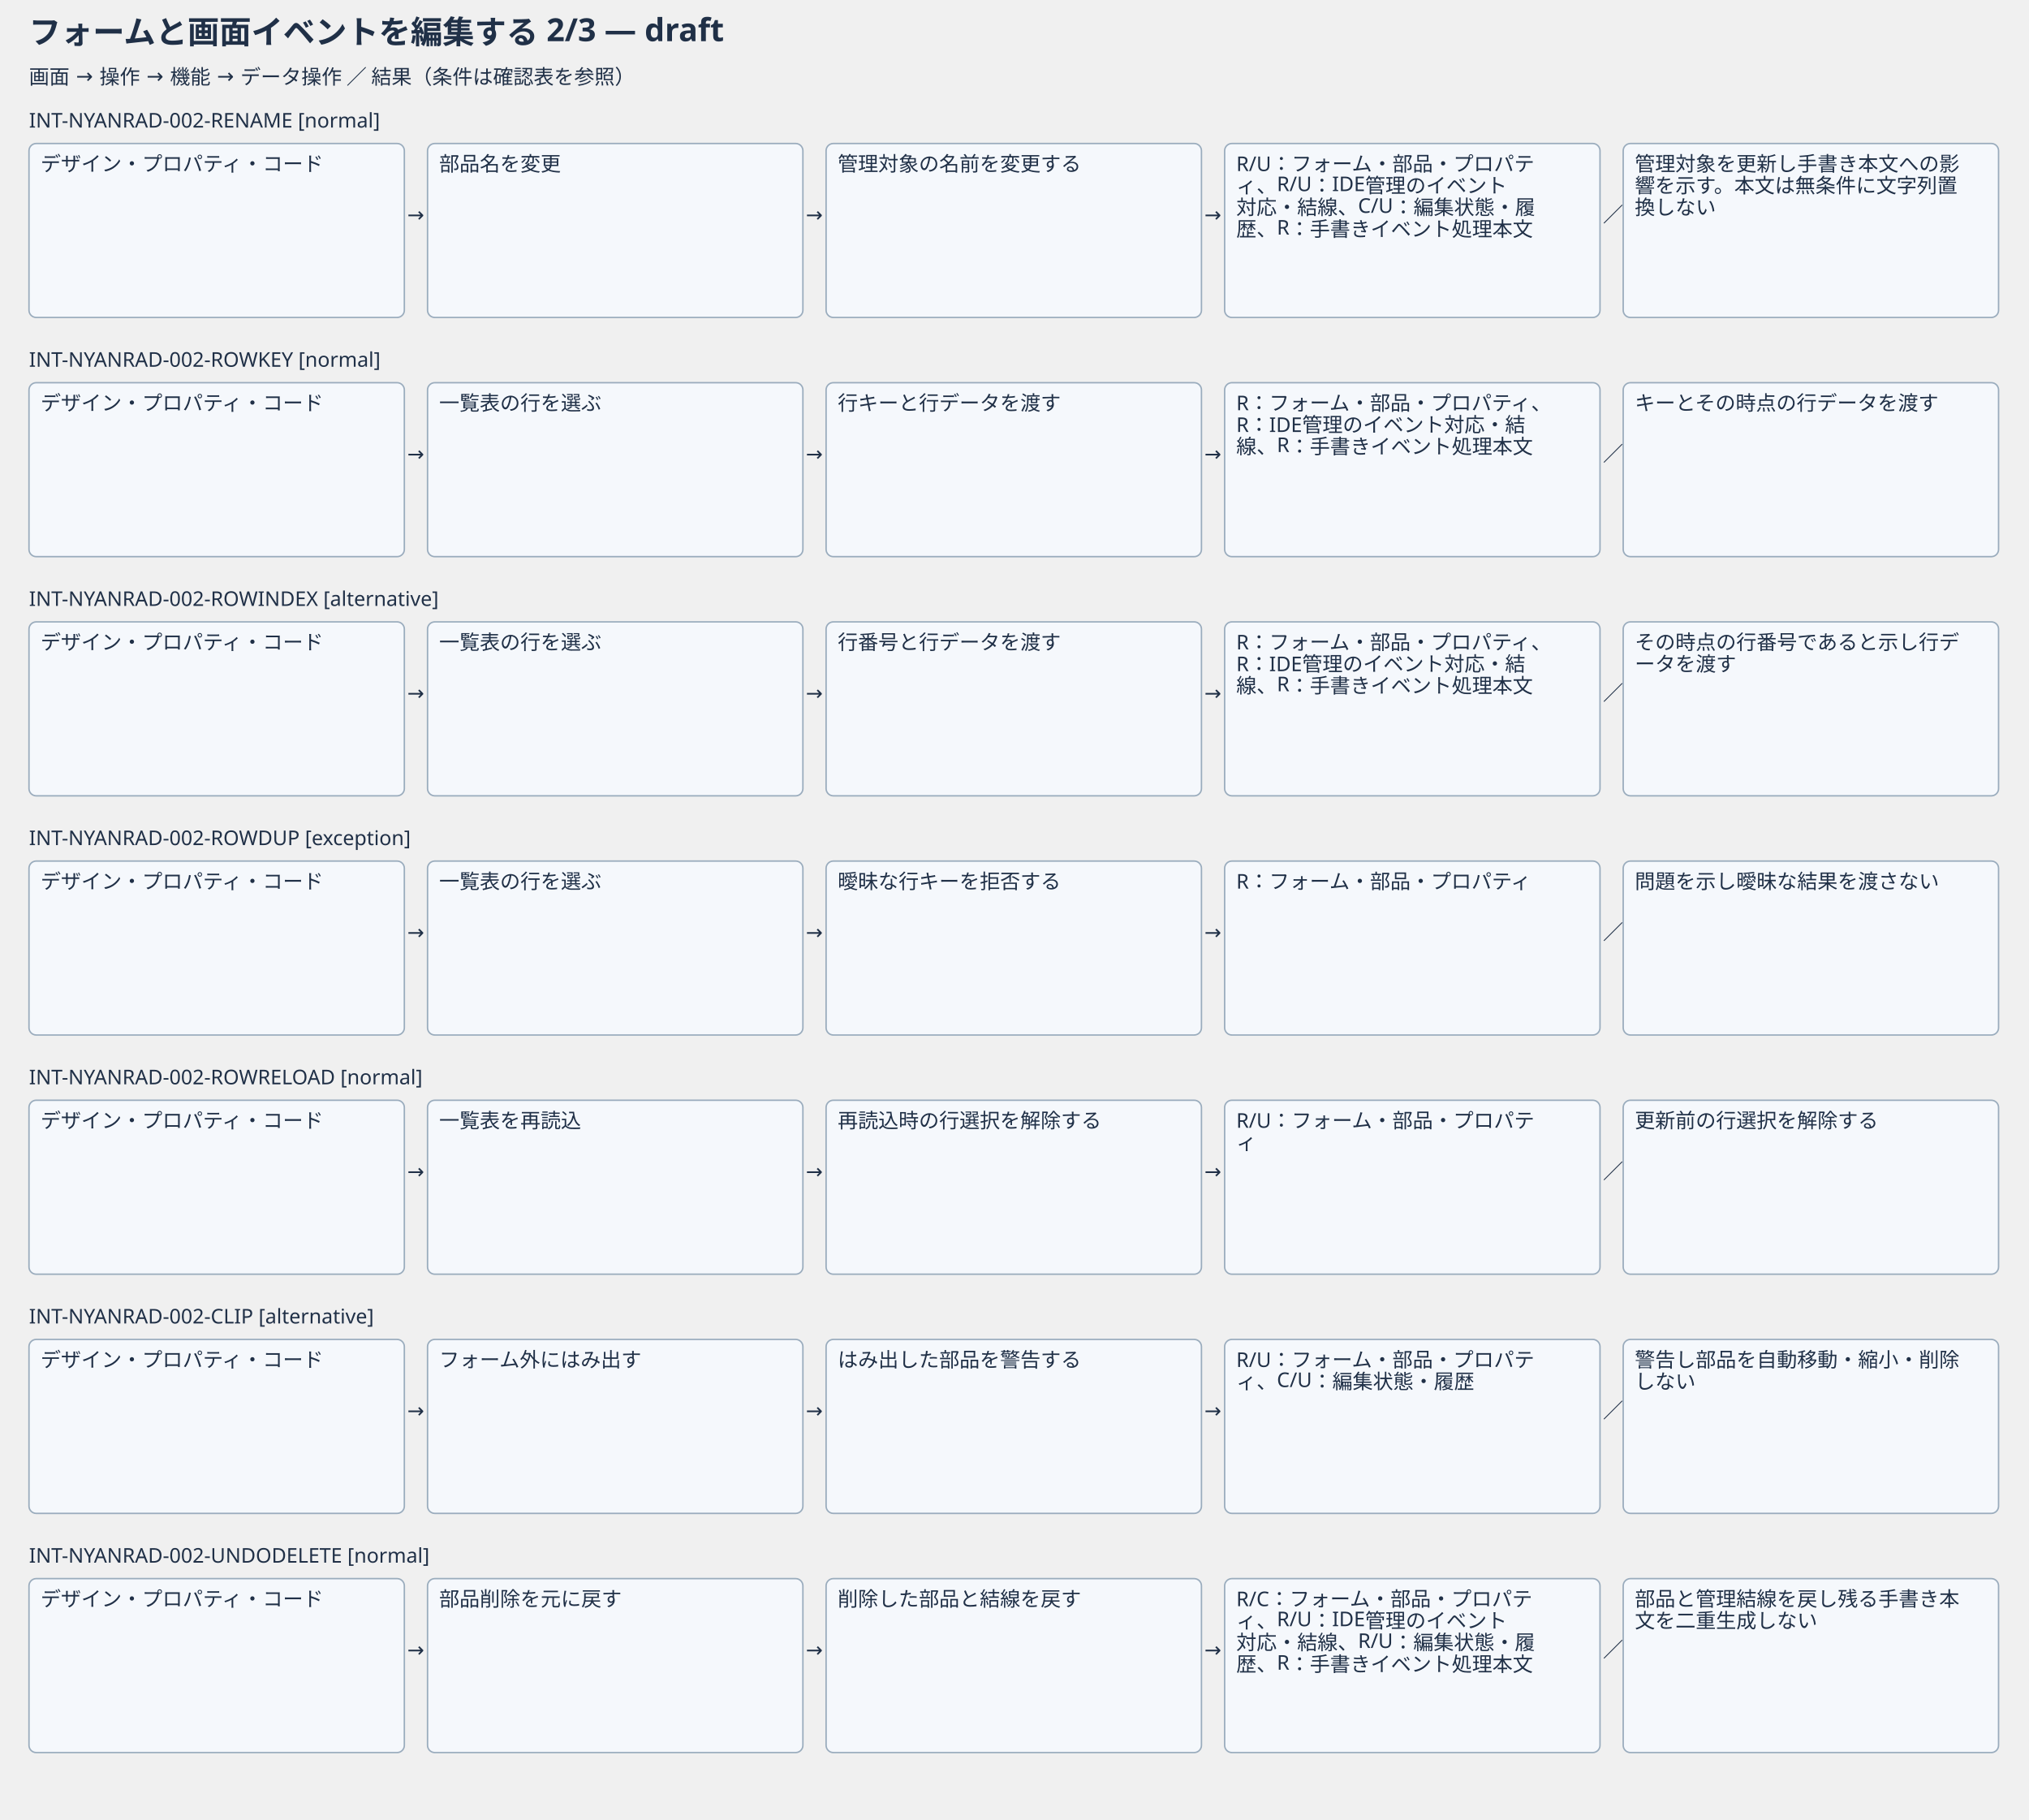
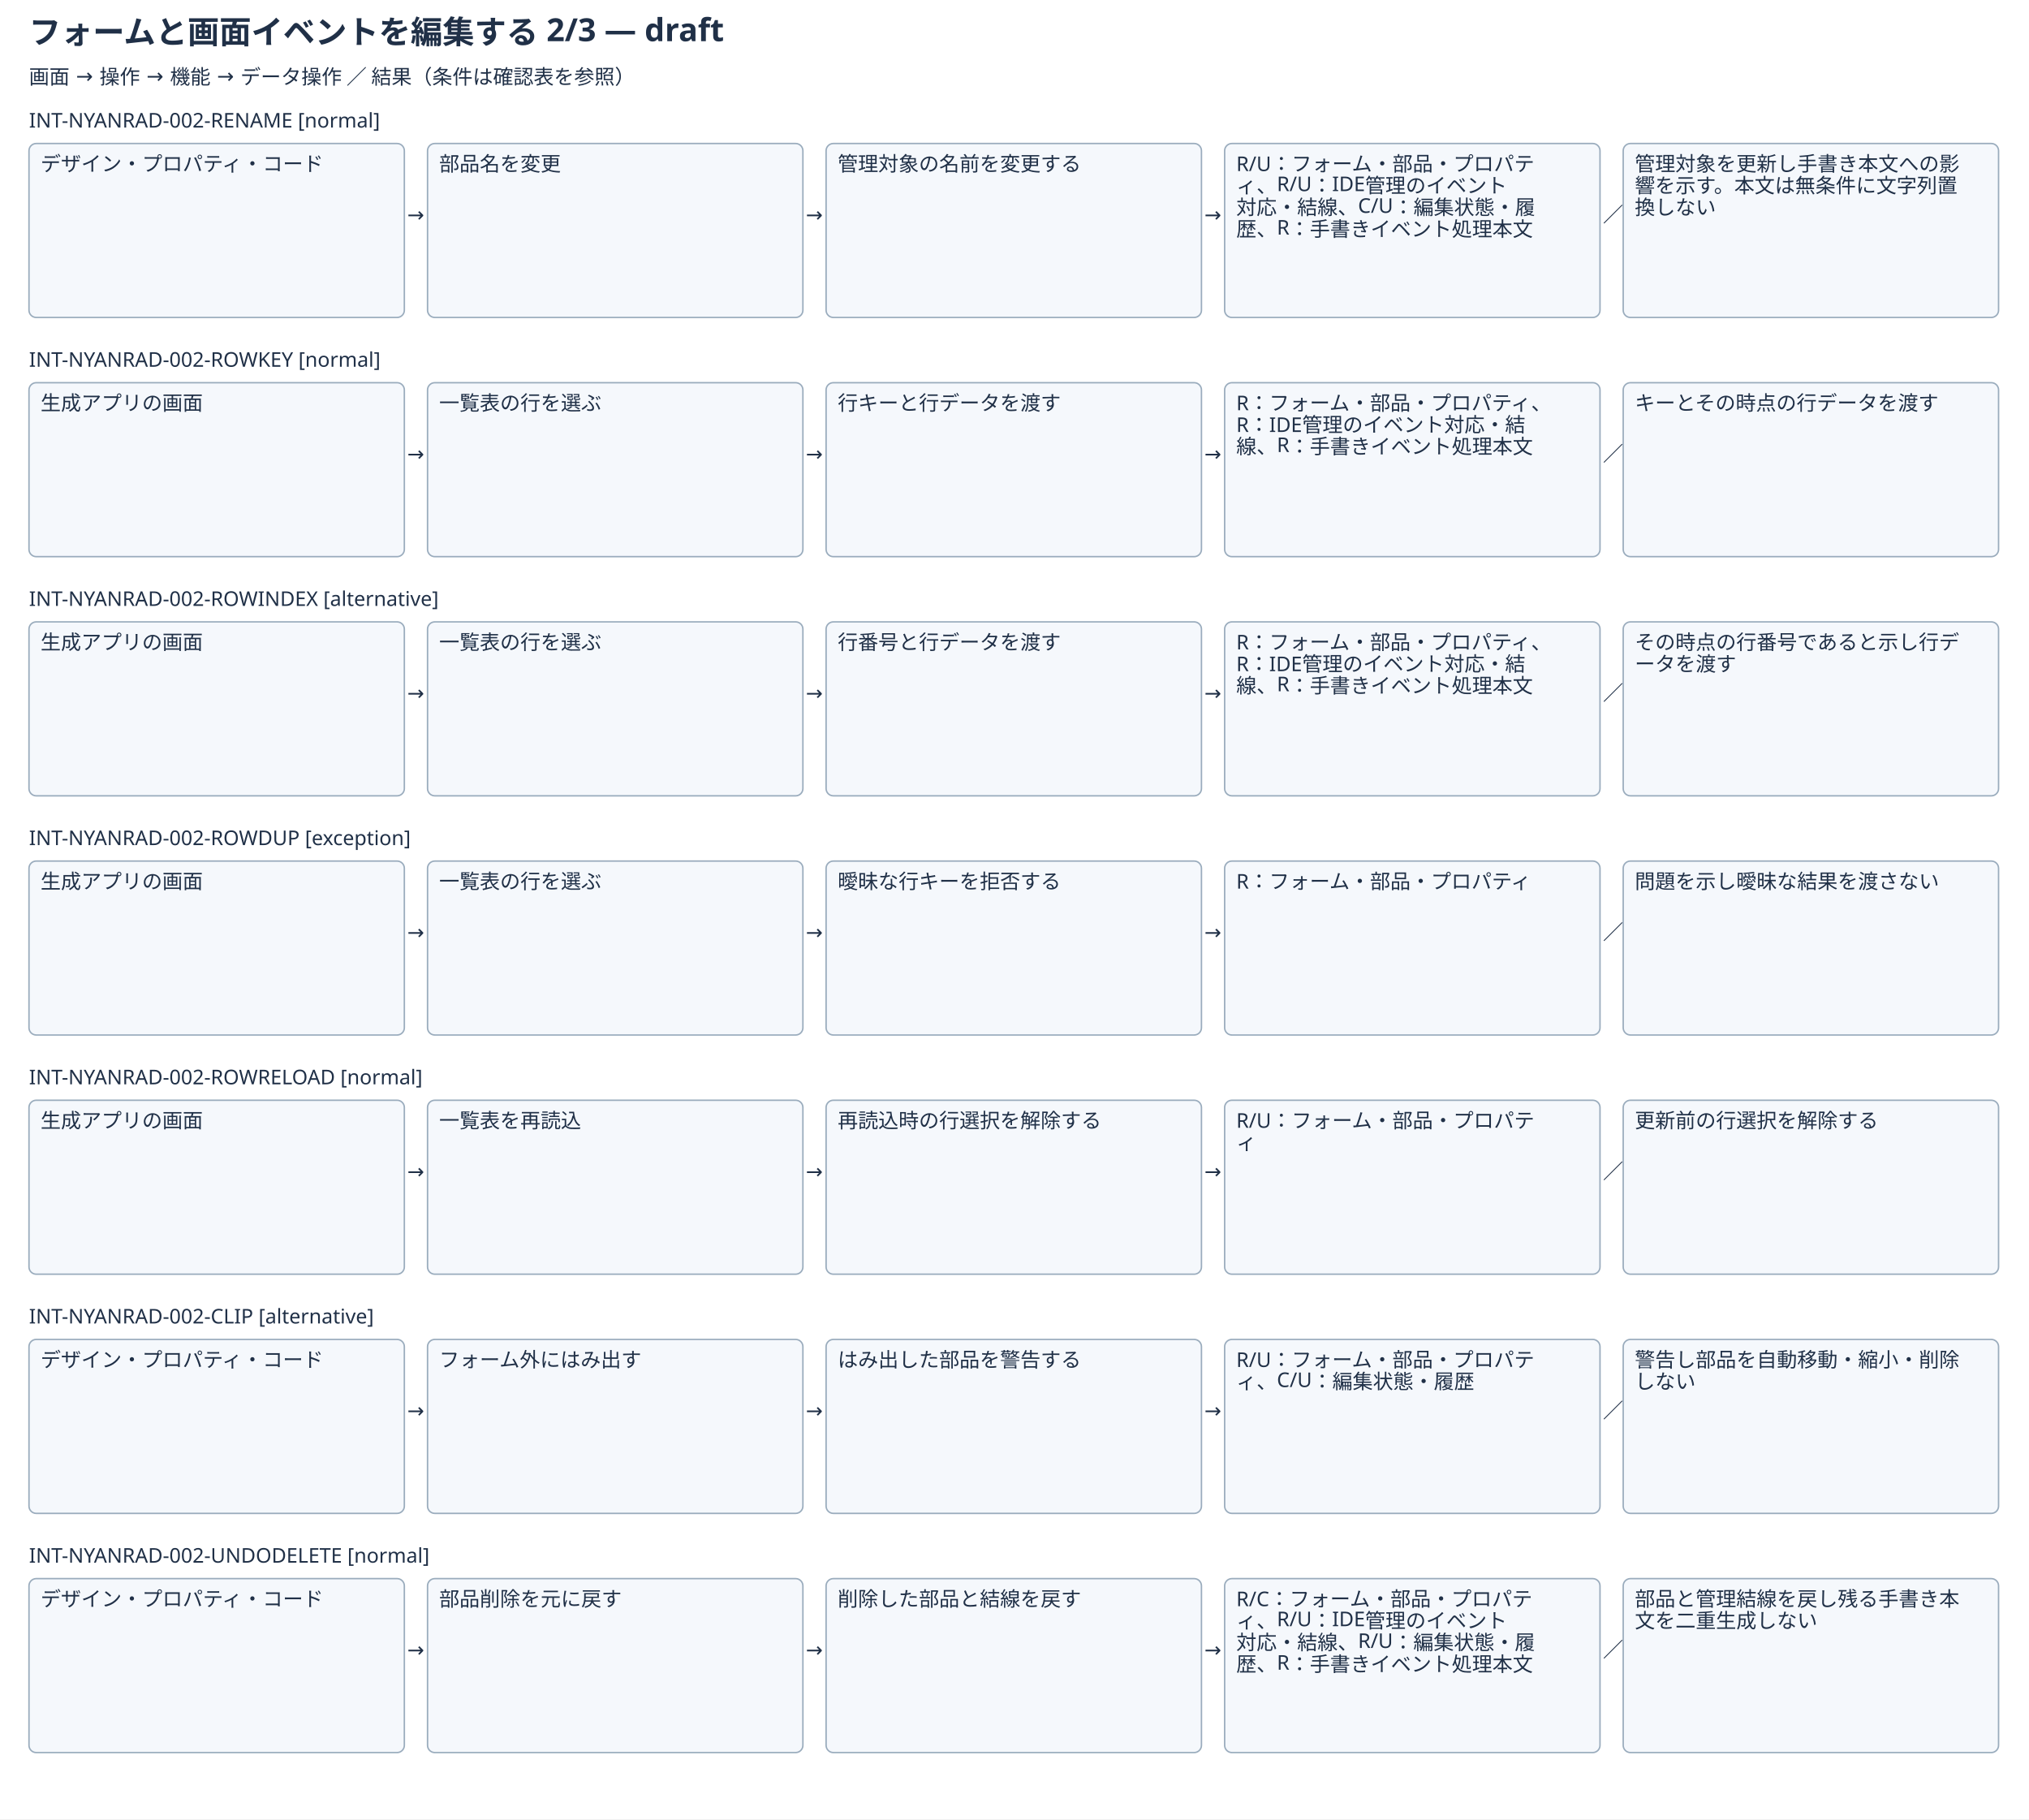
<svg xmlns="http://www.w3.org/2000/svg" width="1400" height="1255" viewBox="0 0 1400 1255">
  <style>text{font-family:system-ui,sans-serif;fill:#203047;font-size:14px}rect{stroke:#9aacbd;fill:#f5f8fc}.title{font-size:22px;font-weight:bold}</style>
+   <rect width="100%" height="100%" style="fill:#ffffff;stroke:none" />
  <text x="20" y="30" class="title">フォームと画面イベントを編集する 2/3 — draft</text>
  <text x="20" y="58">画面 → 操作 → 機能 → データ操作 ／ 結果（条件は確認表を参照）</text>
  <text x="20" y="88">INT-NYANRAD-002-RENAME [normal]</text>
  <rect x="20" y="99" width="259" height="120" rx="5" />
  <text x="28" y="118">デザイン・プロパティ・コード</text>
  <text x="281" y="153">→</text>
  <rect x="295" y="99" width="259" height="120" rx="5" />
  <text x="303" y="118">部品名を変更</text>
  <text x="556" y="153">→</text>
  <rect x="570" y="99" width="259" height="120" rx="5" />
  <text x="578" y="118">管理対象の名前を変更する</text>
  <text x="831" y="153">→</text>
  <rect x="845" y="99" width="259" height="120" rx="5" />
  <text x="853" y="118">R/U：フォーム・部品・プロパテ</text>
  <text x="853" y="133">ィ、R/U：IDE管理のイベント</text>
  <text x="853" y="148">対応・結線、C/U：編集状態・履</text>
  <text x="853" y="163">歴、R：手書きイベント処理本文</text>
  <text x="1106" y="153">／</text>
  <rect x="1120" y="99" width="259" height="120" rx="5" />
  <text x="1128" y="118">管理対象を更新し手書き本文への影</text>
  <text x="1128" y="133">響を示す。本文は無条件に文字列置</text>
  <text x="1128" y="148">換しない</text>
  <text x="20" y="253">INT-NYANRAD-002-ROWKEY [normal]</text>
  <rect x="20" y="264" width="259" height="120" rx="5" />
-   <text x="28" y="283">デザイン・プロパティ・コード</text>
+   <text x="28" y="283">生成アプリの画面</text>
  <text x="281" y="318">→</text>
  <rect x="295" y="264" width="259" height="120" rx="5" />
  <text x="303" y="283">一覧表の行を選ぶ</text>
  <text x="556" y="318">→</text>
  <rect x="570" y="264" width="259" height="120" rx="5" />
  <text x="578" y="283">行キーと行データを渡す</text>
  <text x="831" y="318">→</text>
  <rect x="845" y="264" width="259" height="120" rx="5" />
  <text x="853" y="283">R：フォーム・部品・プロパティ、</text>
  <text x="853" y="298">R：IDE管理のイベント対応・結</text>
  <text x="853" y="313">線、R：手書きイベント処理本文</text>
  <text x="1106" y="318">／</text>
  <rect x="1120" y="264" width="259" height="120" rx="5" />
  <text x="1128" y="283">キーとその時点の行データを渡す</text>
  <text x="20" y="418">INT-NYANRAD-002-ROWINDEX [alternative]</text>
  <rect x="20" y="429" width="259" height="120" rx="5" />
-   <text x="28" y="448">デザイン・プロパティ・コード</text>
+   <text x="28" y="448">生成アプリの画面</text>
  <text x="281" y="483">→</text>
  <rect x="295" y="429" width="259" height="120" rx="5" />
  <text x="303" y="448">一覧表の行を選ぶ</text>
  <text x="556" y="483">→</text>
  <rect x="570" y="429" width="259" height="120" rx="5" />
  <text x="578" y="448">行番号と行データを渡す</text>
  <text x="831" y="483">→</text>
  <rect x="845" y="429" width="259" height="120" rx="5" />
  <text x="853" y="448">R：フォーム・部品・プロパティ、</text>
  <text x="853" y="463">R：IDE管理のイベント対応・結</text>
  <text x="853" y="478">線、R：手書きイベント処理本文</text>
  <text x="1106" y="483">／</text>
  <rect x="1120" y="429" width="259" height="120" rx="5" />
  <text x="1128" y="448">その時点の行番号であると示し行デ</text>
  <text x="1128" y="463">ータを渡す</text>
  <text x="20" y="583">INT-NYANRAD-002-ROWDUP [exception]</text>
  <rect x="20" y="594" width="259" height="120" rx="5" />
-   <text x="28" y="613">デザイン・プロパティ・コード</text>
+   <text x="28" y="613">生成アプリの画面</text>
  <text x="281" y="648">→</text>
  <rect x="295" y="594" width="259" height="120" rx="5" />
  <text x="303" y="613">一覧表の行を選ぶ</text>
  <text x="556" y="648">→</text>
  <rect x="570" y="594" width="259" height="120" rx="5" />
  <text x="578" y="613">曖昧な行キーを拒否する</text>
  <text x="831" y="648">→</text>
  <rect x="845" y="594" width="259" height="120" rx="5" />
  <text x="853" y="613">R：フォーム・部品・プロパティ</text>
  <text x="1106" y="648">／</text>
  <rect x="1120" y="594" width="259" height="120" rx="5" />
  <text x="1128" y="613">問題を示し曖昧な結果を渡さない</text>
  <text x="20" y="748">INT-NYANRAD-002-ROWRELOAD [normal]</text>
  <rect x="20" y="759" width="259" height="120" rx="5" />
-   <text x="28" y="778">デザイン・プロパティ・コード</text>
+   <text x="28" y="778">生成アプリの画面</text>
  <text x="281" y="813">→</text>
  <rect x="295" y="759" width="259" height="120" rx="5" />
  <text x="303" y="778">一覧表を再読込</text>
  <text x="556" y="813">→</text>
  <rect x="570" y="759" width="259" height="120" rx="5" />
  <text x="578" y="778">再読込時の行選択を解除する</text>
  <text x="831" y="813">→</text>
  <rect x="845" y="759" width="259" height="120" rx="5" />
  <text x="853" y="778">R/U：フォーム・部品・プロパテ</text>
  <text x="853" y="793">ィ</text>
  <text x="1106" y="813">／</text>
  <rect x="1120" y="759" width="259" height="120" rx="5" />
  <text x="1128" y="778">更新前の行選択を解除する</text>
  <text x="20" y="913">INT-NYANRAD-002-CLIP [alternative]</text>
  <rect x="20" y="924" width="259" height="120" rx="5" />
  <text x="28" y="943">デザイン・プロパティ・コード</text>
  <text x="281" y="978">→</text>
  <rect x="295" y="924" width="259" height="120" rx="5" />
  <text x="303" y="943">フォーム外にはみ出す</text>
  <text x="556" y="978">→</text>
  <rect x="570" y="924" width="259" height="120" rx="5" />
  <text x="578" y="943">はみ出した部品を警告する</text>
  <text x="831" y="978">→</text>
  <rect x="845" y="924" width="259" height="120" rx="5" />
  <text x="853" y="943">R/U：フォーム・部品・プロパテ</text>
  <text x="853" y="958">ィ、C/U：編集状態・履歴</text>
  <text x="1106" y="978">／</text>
  <rect x="1120" y="924" width="259" height="120" rx="5" />
  <text x="1128" y="943">警告し部品を自動移動・縮小・削除</text>
  <text x="1128" y="958">しない</text>
  <text x="20" y="1078">INT-NYANRAD-002-UNDODELETE [normal]</text>
  <rect x="20" y="1089" width="259" height="120" rx="5" />
  <text x="28" y="1108">デザイン・プロパティ・コード</text>
  <text x="281" y="1143">→</text>
  <rect x="295" y="1089" width="259" height="120" rx="5" />
  <text x="303" y="1108">部品削除を元に戻す</text>
  <text x="556" y="1143">→</text>
  <rect x="570" y="1089" width="259" height="120" rx="5" />
  <text x="578" y="1108">削除した部品と結線を戻す</text>
  <text x="831" y="1143">→</text>
  <rect x="845" y="1089" width="259" height="120" rx="5" />
  <text x="853" y="1108">R/C：フォーム・部品・プロパテ</text>
  <text x="853" y="1123">ィ、R/U：IDE管理のイベント</text>
  <text x="853" y="1138">対応・結線、R/U：編集状態・履</text>
  <text x="853" y="1153">歴、R：手書きイベント処理本文</text>
  <text x="1106" y="1143">／</text>
  <rect x="1120" y="1089" width="259" height="120" rx="5" />
  <text x="1128" y="1108">部品と管理結線を戻し残る手書き本</text>
  <text x="1128" y="1123">文を二重生成しない</text>
</svg>
